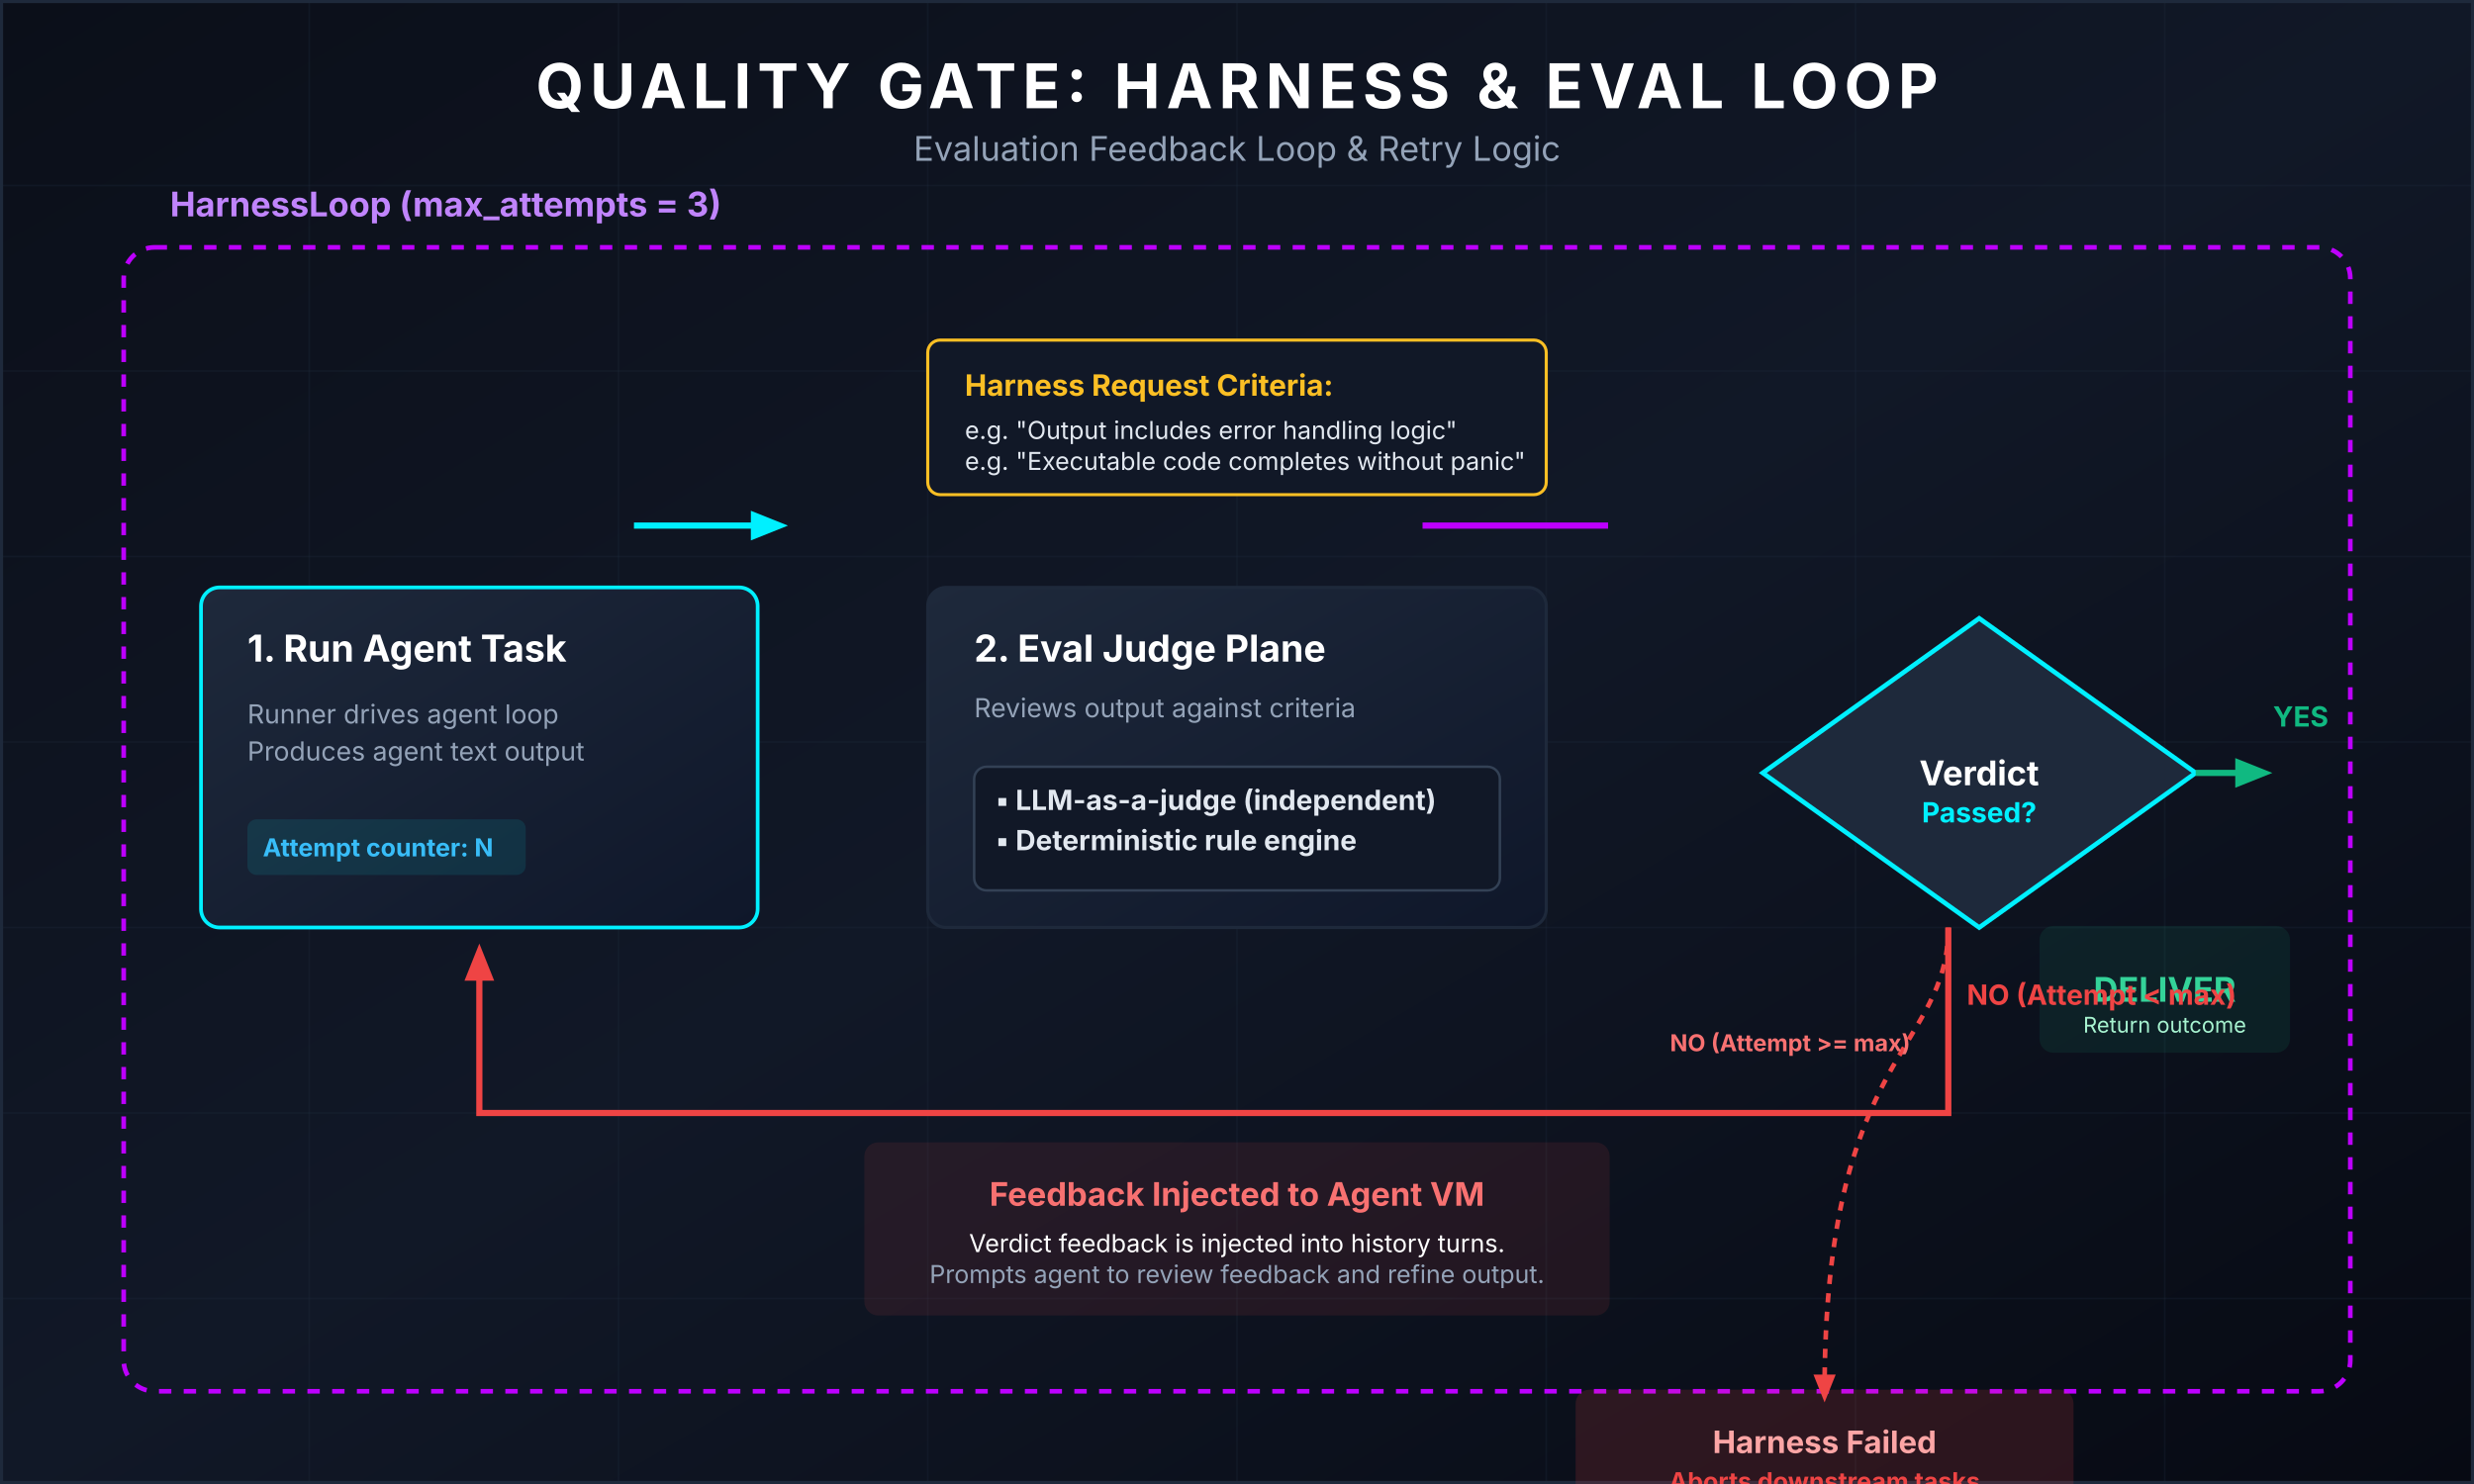
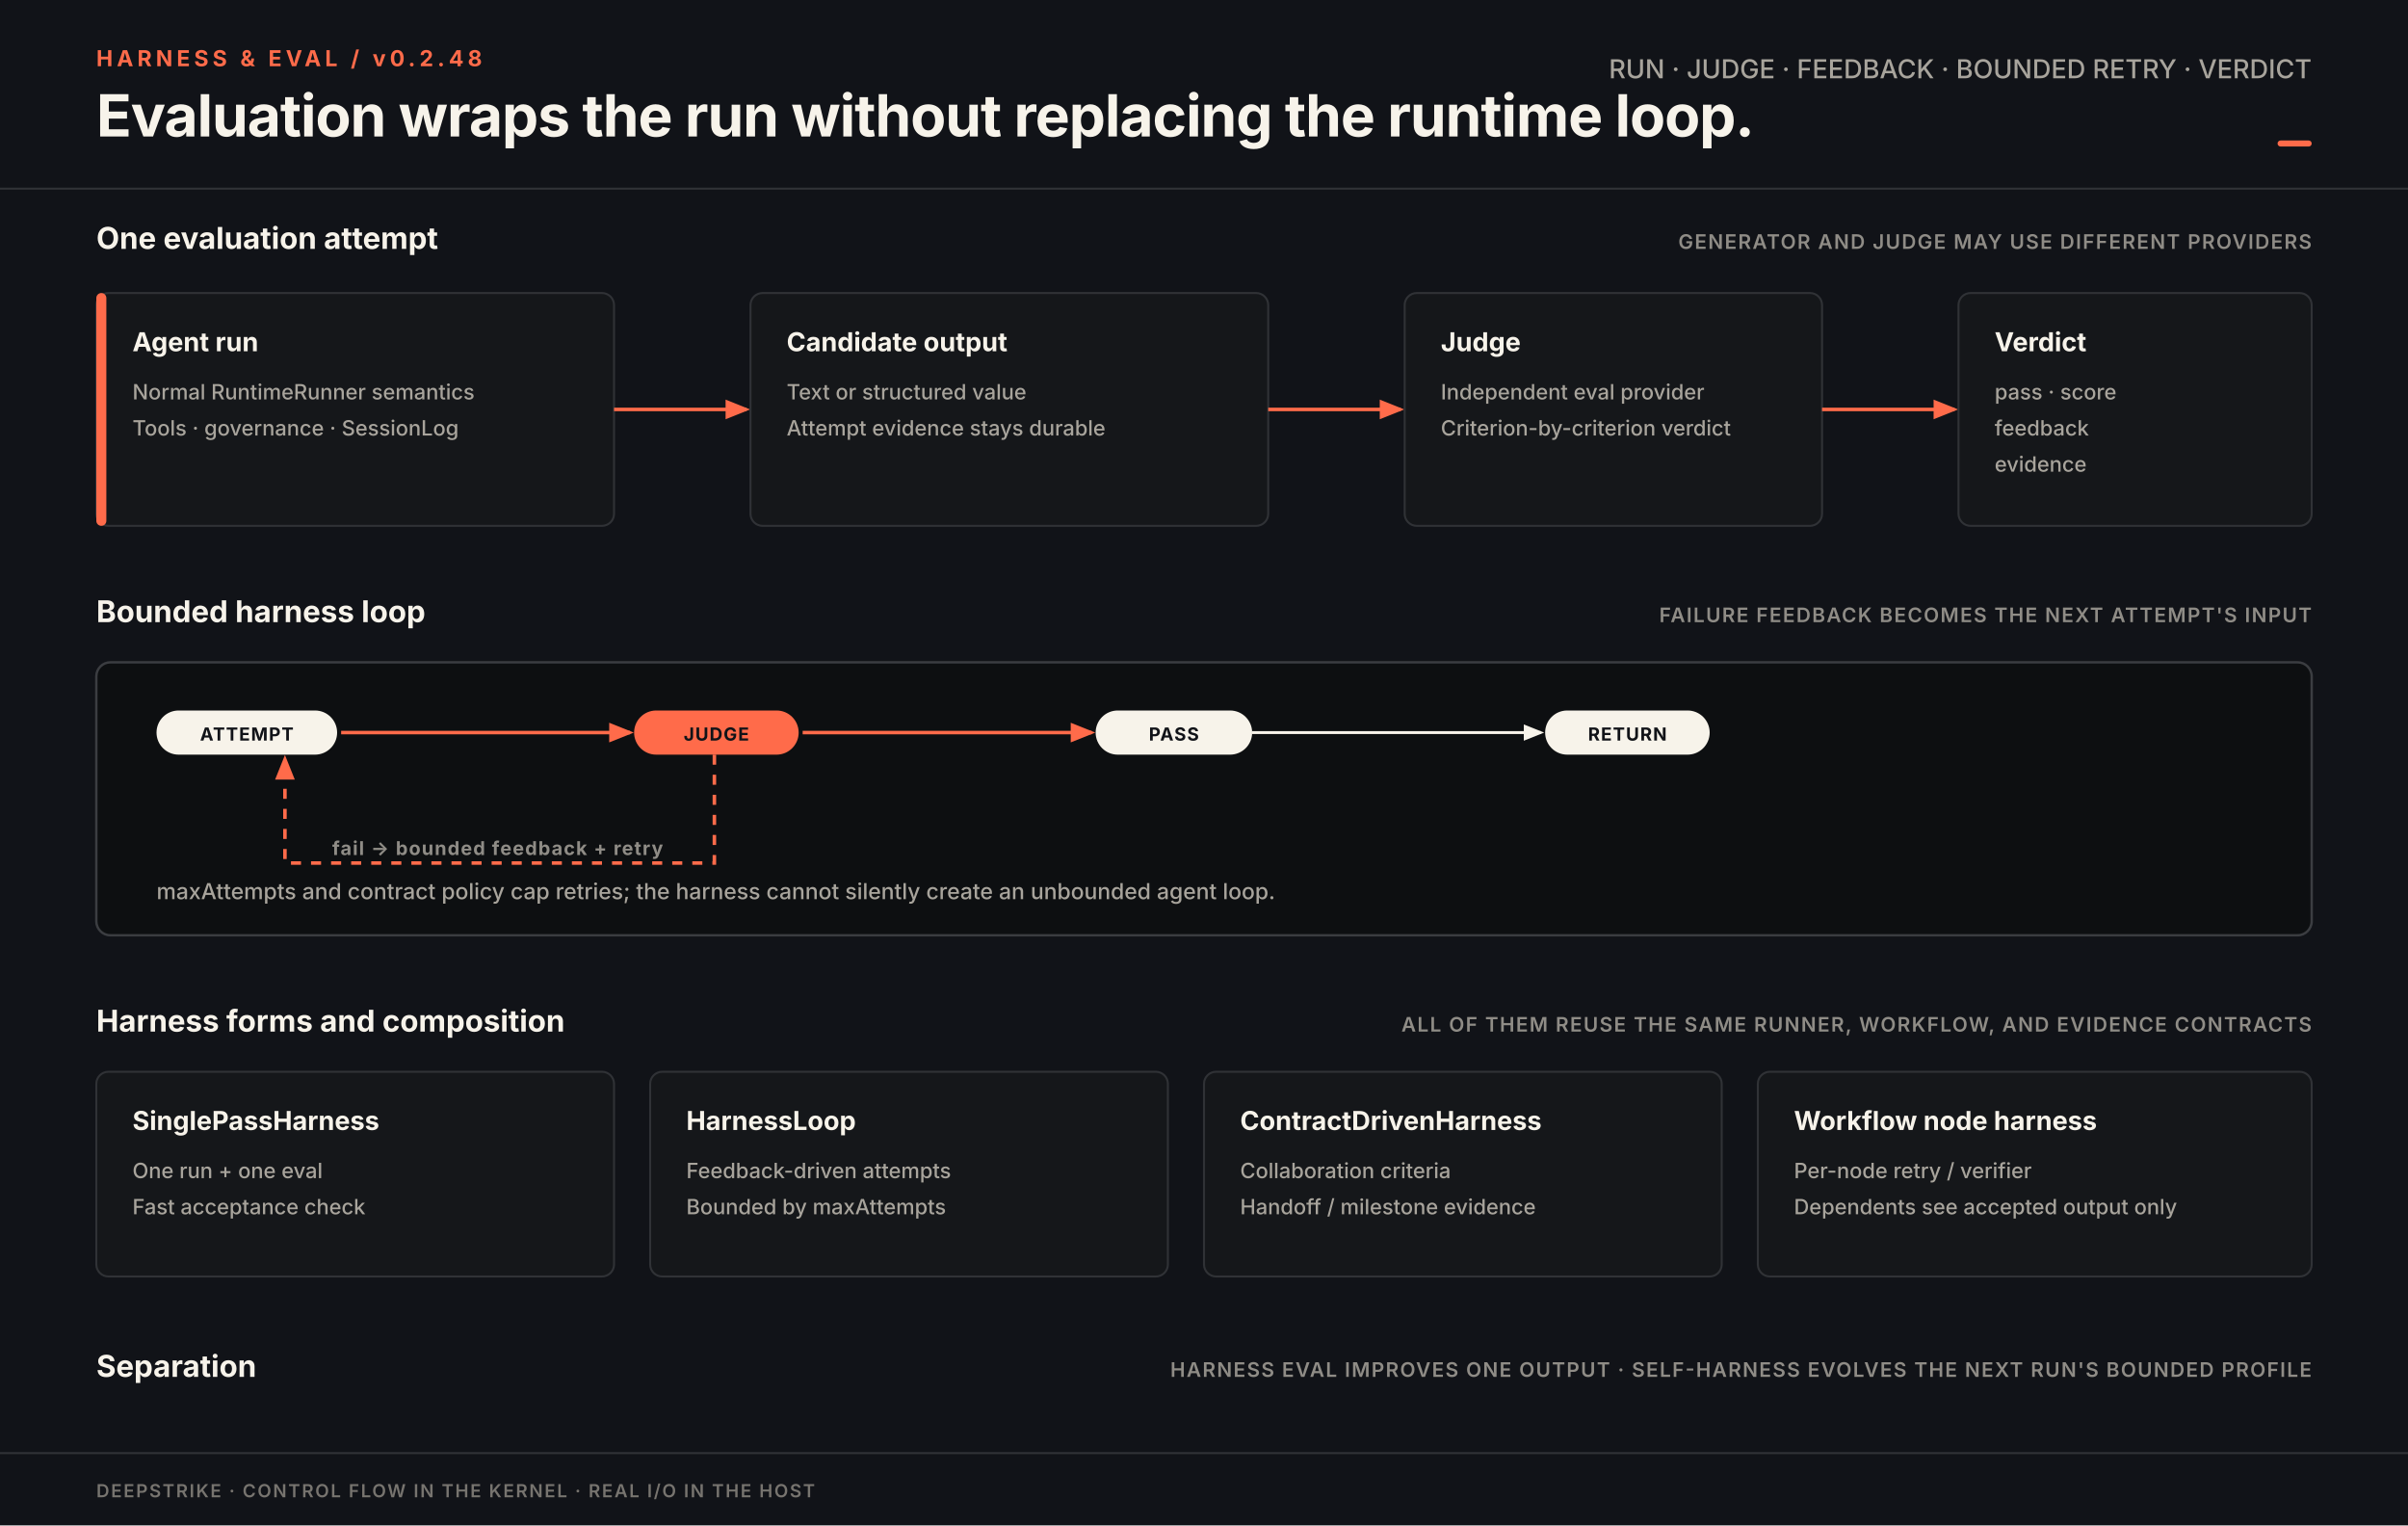
- <svg xmlns="http://www.w3.org/2000/svg" viewBox="0 0 800 480" width="100%" height="100%" style="background-color: #0b0f19; font-family: system-ui, -apple-system, sans-serif;">
+ <svg xmlns="http://www.w3.org/2000/svg" viewBox="0 0 1200 760" role="img" aria-labelledby="title desc">
  <defs>
-     <linearGradient id="bgGrad" x1="0%" y1="0%" x2="100%" y2="100%">
-       <stop offset="0%" stop-color="#0b0f19" />
-       <stop offset="50%" stop-color="#111827" />
-       <stop offset="100%" stop-color="#070a13" />
-     </linearGradient>
-     <linearGradient id="boxGrad" x1="0%" y1="0%" x2="100%" y2="100%">
-       <stop offset="0%" stop-color="#1e293b" />
-       <stop offset="100%" stop-color="#0f172a" />
-     </linearGradient>
-     <marker id="arrow" viewBox="0 0 10 10" refX="6" refY="5" markerWidth="6" markerHeight="6" orient="auto-start-reverse">
-       <path d="M 0 1 L 10 5 L 0 9 z" fill="#00f0ff" />
+     <marker id="arrow-ivory" viewBox="0 0 10 10" refX="8.5" refY="5" markerWidth="7" markerHeight="7" orient="auto">
+       <path d="M0 1 10 5 0 9Z" fill="#F7F3EA" />
    </marker>
-     <marker id="arrowRed" viewBox="0 0 10 10" refX="6" refY="5" markerWidth="6" markerHeight="6" orient="auto-start-reverse">
-       <path d="M 0 1 L 10 5 L 0 9 z" fill="#ef4444" />
+     <marker id="arrow-coral" viewBox="0 0 10 10" refX="8.5" refY="5" markerWidth="7" markerHeight="7" orient="auto">
+       <path d="M0 1 10 5 0 9Z" fill="#FF6B4A" />
    </marker>
-     <marker id="arrowGreen" viewBox="0 0 10 10" refX="6" refY="5" markerWidth="6" markerHeight="6" orient="auto-start-reverse">
-       <path d="M 0 1 L 10 5 L 0 9 z" fill="#10b981" />
-     </marker>
+     <style>
+       text { font-family: Inter, ui-sans-serif, system-ui, -apple-system, "Segoe UI", "Noto Sans CJK SC", sans-serif; }
+       .eyebrow { fill:#FF6B4A; font-size:11px; font-weight:700; letter-spacing:2px; }
+       .title { fill:#F7F3EA; font-size:29px; font-weight:700; letter-spacing:-.45px; }
+       .subtitle { fill:#A8A49C; font-size:13px; font-weight:450; }
+       .section-title { fill:#F7F3EA; font-size:15px; font-weight:700; }
+       .section-note { fill:#8F8C86; font-size:10px; font-weight:600; letter-spacing:.65px; }
+       .card-title { fill:#F7F3EA; font-size:13px; font-weight:650; }
+       .card-text { fill:#A8A49C; font-size:10.5px; font-weight:450; }
+       .body { fill:#A8A49C; font-size:11px; font-weight:450; }
+       .label { fill:#F7F3EA; font-size:11px; font-weight:650; }
+       .micro { fill:#8F8C86; font-size:9.5px; font-weight:650; letter-spacing:.55px; }
+       .pill-text { fill:#111318; font-size:9px; font-weight:750; letter-spacing:.5px; }
+       .footer { fill:#77746F; font-size:9px; font-weight:600; letter-spacing:.8px; }
+       .panel { fill:#15171A; stroke:#303236; stroke-width:1; }
+       .panel-strong { fill:#191A1D; stroke:#F7F3EA; stroke-width:1.15; }
+       .kernel { fill:#0D0F11; stroke:#3B3D41; stroke-width:1.2; }
+       .soft { fill:#121316; stroke:#26282C; stroke-width:1; }
+       .accent-fill { fill:#FF6B4A; }
+       .pill.coral { fill:#FF6B4A; }
+       .pill.ivory { fill:#F7F3EA; }
+       .pill.muted { fill:#8F8C86; }
+       .rule { fill:none; stroke:#303236; stroke-width:1; }
+       .rule-coral { fill:none; stroke:#FF6B4A; stroke-width:1.2; }
+       .flow { fill:none; stroke:#F7F3EA; stroke-width:1.45; marker-end:url(#arrow-ivory); }
+       .flow-coral { stroke:#FF6B4A; stroke-width:1.75; marker-end:url(#arrow-coral); }
+       .flow-dash { stroke-dasharray:5 5; }
+     </style>
  </defs>
-   <rect width="800" height="480" fill="url(#bgGrad)" />
-   <rect width="800" height="480" fill="none" stroke="#1e293b" stroke-width="2" />
-   <path d="M 0 60 L 800 60 M 0 120 L 800 120 M 0 180 L 800 180 M 0 240 L 800 240 M 0 300 L 800 300 M 0 360 L 800 360 M 0 420 L 800 420" stroke="#1e293b" stroke-width="0.5" opacity="0.3" />
-   <path d="M 100 0 L 100 480 M 200 0 L 200 480 M 300 0 L 300 480 M 400 0 L 400 480 M 500 0 L 500 480 M 600 0 L 600 480 M 700 0 L 700 480" stroke="#1e293b" stroke-width="0.5" opacity="0.3" />
-   <text x="400" y="35" text-anchor="middle" fill="#ffffff" font-size="20" font-weight="700" letter-spacing="2">QUALITY GATE: HARNESS &amp; EVAL LOOP</text>
-   <text x="400" y="52" text-anchor="middle" fill="#94a3b8" font-size="11">Evaluation Feedback Loop &amp; Retry Logic</text>
-   <g transform="translate(40, 80)">
-     <rect width="720" height="370" rx="10" fill="none" stroke="#bd00ff" stroke-width="1.5" stroke-dasharray="4 4" />
-     <text x="15" y="-10" fill="#c084fc" font-size="11" font-weight="bold">HarnessLoop (max_attempts = 3)</text>
-     <g transform="translate(25, 110)">
-       <rect width="180" height="110" rx="6" fill="url(#boxGrad)" stroke="#00f0ff" stroke-width="1.2" />
-       <text x="15" y="24" fill="#ffffff" font-size="12" font-weight="bold">1. Run Agent Task</text>
-       <text x="15" y="44" fill="#94a3b8" font-size="8.5">Runner drives agent loop</text>
-       <text x="15" y="56" fill="#94a3b8" font-size="8.5">Produces agent text output</text>
-       <rect x="15" y="75" width="90" height="18" rx="3" fill="#00f0ff" opacity="0.1" />
-       <text x="20" y="87" fill="#38bdf8" font-size="8" font-weight="bold">Attempt counter: N</text>
-     </g>
-     <g transform="translate(260, 110)">
-       <rect width="200" height="110" rx="6" fill="url(#boxGrad)" stroke="#1e293b" stroke-width="1" />
-       <text x="15" y="24" fill="#ffffff" font-size="12" font-weight="bold">2. Eval Judge Plane</text>
-       <text x="15" y="42" fill="#94a3b8" font-size="8.5">Reviews output against criteria</text>
-       <rect x="15" y="58" width="170" height="40" rx="4" fill="#111827" stroke="#334155" stroke-width="0.8" />
-       <text x="22" y="72" fill="#e2e8f0" font-size="9" font-weight="bold">▪ LLM-as-a-judge (independent)</text>
-       <text x="22" y="85" fill="#e2e8f0" font-size="9" font-weight="bold">▪ Deterministic rule engine</text>
-     </g>
-     <g transform="translate(520, 110)">
-       <polygon points="80,10 150,60 80,110 10,60" fill="#1e293b" stroke="#00f0ff" stroke-width="1.5" />
-       <text x="80" y="64" text-anchor="middle" fill="#ffffff" font-size="11" font-weight="bold">Verdict</text>
-       <text x="80" y="76" text-anchor="middle" fill="#00f0ff" font-size="9" font-weight="bold">Passed?</text>
-     </g>
-     <g transform="translate(260, 30)">
-       <rect width="200" height="50" rx="4" fill="#111827" stroke="#fbbf24" stroke-width="1" />
-       <text x="12" y="18" fill="#fbbf24" font-size="9.5" font-weight="bold">Harness Request Criteria:</text>
-       <text x="12" y="32" fill="#e2e8f0" font-size="8">e.g. "Output includes error handling logic"</text>
-       <text x="12" y="42" fill="#e2e8f0" font-size="8">e.g. "Executable code completes without panic"</text>
-     </g>
-     <path d="M 670,170 L 690,170" stroke="#10b981" stroke-width="2" marker-end="url(#arrowGreen)" />
-     <text x="695" y="155" fill="#10b981" font-size="9" font-weight="bold">YES</text>
-     <g transform="translate(620, 220)">
-       <rect width="80" height="40" rx="4" fill="#10b981" opacity="0.1" stroke="#10b981" />
-       <text x="40" y="24" text-anchor="middle" fill="#34d399" font-size="11" font-weight="bold">DELIVER</text>
-       <text x="40" y="34" text-anchor="middle" fill="#a7f3d0" font-size="7">Return outcome</text>
-     </g>
-     <path d="M 590,220 L 590,280 L 115,280 L 115,230" fill="none" stroke="#ef4444" stroke-width="2" marker-end="url(#arrowRed)" />
-     <text x="596" y="245" fill="#ef4444" font-size="9" font-weight="bold">NO (Attempt &lt; max)</text>
-     <g transform="translate(240, 290)">
-       <rect width="240" height="55" rx="4" fill="#ef4444" opacity="0.1" stroke="#ef4444" />
-       <text x="120" y="20" text-anchor="middle" fill="#f87171" font-size="10.5" font-weight="bold">Feedback Injected to Agent VM</text>
-       <text x="120" y="35" text-anchor="middle" fill="#ffffff" font-size="8">Verdict feedback is injected into history turns.</text>
-       <text x="120" y="45" text-anchor="middle" fill="#94a3b8" font-size="8">Prompts agent to review feedback and refine output.</text>
-     </g>
-     <path d="M 590,220 C 590,260 550,260 550,370" fill="none" stroke="#ef4444" stroke-dasharray="3 3" stroke-width="1.5" marker-end="url(#arrowRed)" />
-     <text x="500" y="260" fill="#f87171" font-size="7.5" font-weight="bold">NO (Attempt &gt;= max)</text>
-     <g transform="translate(470, 370)">
-       <rect width="160" height="40" rx="4" fill="#ef4444" opacity="0.15" stroke="#ef4444" />
-       <text x="80" y="20" text-anchor="middle" fill="#fca5a5" font-size="10" font-weight="bold">Harness Failed</text>
-       <text x="80" y="32" text-anchor="middle" fill="#ef4444" font-size="8" font-weight="bold">Aborts downstream tasks</text>
-     </g>
+   <rect width="1200" height="760" fill="#111318" />
+   <path d="M0 94H1200M0 724H1200" class="rule" />
+   <text x="48" y="33" class="eyebrow" text-anchor="start">HARNESS &amp; EVAL / v0.2.48</text>
+   <text x="48" y="68" class="title" text-anchor="start">Evaluation wraps the run without replacing the runtime loop.</text>
+   <text x="1152" y="39" class="subtitle" text-anchor="end">RUN · JUDGE · FEEDBACK · BOUNDED RETRY · VERDICT</text>
+   <rect x="1135" y="70" width="17" height="3" rx="1.5" class="accent-fill" />
+   <text x="48" y="124" class="section-title" text-anchor="start">One evaluation attempt</text>
+   <text x="1152" y="124" class="section-note" text-anchor="end">GENERATOR AND JUDGE MAY USE DIFFERENT PROVIDERS</text>
+   <g>
+     <rect x="48" y="146" width="258" height="116" rx="6" class="panel" />
+     <rect x="48" y="146" width="5" height="116" rx="2.5" class="accent-fill" />
+     <text x="66" y="175" class="card-title" text-anchor="start">Agent run</text>
+     <text x="66" y="199" class="card-text" text-anchor="start">Normal RuntimeRunner semantics</text>
+     <text x="66" y="217" class="card-text" text-anchor="start">Tools · governance · SessionLog</text>
  </g>
-   <path d="M 205,170 L 250,170" stroke="#00f0ff" stroke-width="2" marker-end="url(#arrow)" />
-   <path d="M 460,170 L 520,170" stroke="#bd00ff" stroke-width="2" marker-end="url(#arrowPurple)" />
+   <path d="M306 204H372" class="flow flow-coral" />
+   <g>
+     <rect x="374" y="146" width="258" height="116" rx="6" class="panel" />
+     <text x="392" y="175" class="card-title" text-anchor="start">Candidate output</text>
+     <text x="392" y="199" class="card-text" text-anchor="start">Text or structured value</text>
+     <text x="392" y="217" class="card-text" text-anchor="start">Attempt evidence stays durable</text>
+   </g>
+   <path d="M632 204H698" class="flow flow-coral" />
+   <g>
+     <rect x="700" y="146" width="208" height="116" rx="6" class="panel" />
+     <text x="718" y="175" class="card-title" text-anchor="start">Judge</text>
+     <text x="718" y="199" class="card-text" text-anchor="start">Independent eval provider</text>
+     <text x="718" y="217" class="card-text" text-anchor="start">Criterion-by-criterion verdict</text>
+   </g>
+   <path d="M908 204H974" class="flow flow-coral" />
+   <g>
+     <rect x="976" y="146" width="176" height="116" rx="6" class="panel" />
+     <text x="994" y="175" class="card-title" text-anchor="start">Verdict</text>
+     <text x="994" y="199" class="card-text" text-anchor="start">pass · score</text>
+     <text x="994" y="217" class="card-text" text-anchor="start">feedback</text>
+     <text x="994" y="235" class="card-text" text-anchor="start">evidence</text>
+   </g>
+   <text x="48" y="310" class="section-title" text-anchor="start">Bounded harness loop</text>
+   <text x="1152" y="310" class="section-note" text-anchor="end">FAILURE FEEDBACK BECOMES THE NEXT ATTEMPT'S INPUT</text>
+   <rect x="48" y="330" width="1104" height="136" rx="7" class="kernel" />
+   <rect x="78" y="354" width="90" height="22" rx="11" class="pill ivory" />
+   <text x="123" y="369" class="pill-text" text-anchor="middle">ATTEMPT</text>
+   <path d="M170 365H314" class="flow flow-coral" />
+   <rect x="316" y="354" width="82" height="22" rx="11" class="pill coral" />
+   <text x="357" y="369" class="pill-text" text-anchor="middle">JUDGE</text>
+   <path d="M400 365H544" class="flow flow-coral" />
+   <rect x="546" y="354" width="78" height="22" rx="11" class="pill ivory" />
+   <text x="585" y="369" class="pill-text" text-anchor="middle">PASS</text>
+   <path d="M624 365H768" class="flow" />
+   <rect x="770" y="354" width="82" height="22" rx="11" class="pill ivory" />
+   <text x="811" y="369" class="pill-text" text-anchor="middle">RETURN</text>
+   <path d="M356 376V430H142V378" class="flow flow-coral flow-dash" />
+   <text x="248" y="426" class="micro" text-anchor="middle">fail → bounded feedback + retry</text>
+   <text x="78" y="448" class="body" text-anchor="start">maxAttempts and contract policy cap retries; the harness cannot silently create an unbounded agent loop.</text>
+   <text x="48" y="514" class="section-title" text-anchor="start">Harness forms and composition</text>
+   <text x="1152" y="514" class="section-note" text-anchor="end">ALL OF THEM REUSE THE SAME RUNNER, WORKFLOW, AND EVIDENCE CONTRACTS</text>
+   <g>
+     <rect x="48" y="534" width="258" height="102" rx="6" class="panel" />
+     <text x="66" y="563" class="card-title" text-anchor="start">SinglePassHarness</text>
+     <text x="66" y="587" class="card-text" text-anchor="start">One run + one eval</text>
+     <text x="66" y="605" class="card-text" text-anchor="start">Fast acceptance check</text>
+   </g>
+   <g>
+     <rect x="324" y="534" width="258" height="102" rx="6" class="panel" />
+     <text x="342" y="563" class="card-title" text-anchor="start">HarnessLoop</text>
+     <text x="342" y="587" class="card-text" text-anchor="start">Feedback-driven attempts</text>
+     <text x="342" y="605" class="card-text" text-anchor="start">Bounded by maxAttempts</text>
+   </g>
+   <g>
+     <rect x="600" y="534" width="258" height="102" rx="6" class="panel" />
+     <text x="618" y="563" class="card-title" text-anchor="start">ContractDrivenHarness</text>
+     <text x="618" y="587" class="card-text" text-anchor="start">Collaboration criteria</text>
+     <text x="618" y="605" class="card-text" text-anchor="start">Handoff / milestone evidence</text>
+   </g>
+   <g>
+     <rect x="876" y="534" width="276" height="102" rx="6" class="panel" />
+     <text x="894" y="563" class="card-title" text-anchor="start">Workflow node harness</text>
+     <text x="894" y="587" class="card-text" text-anchor="start">Per-node retry / verifier</text>
+     <text x="894" y="605" class="card-text" text-anchor="start">Dependents see accepted output only</text>
+   </g>
+   <text x="48" y="686" class="section-title" text-anchor="start">Separation</text>
+   <text x="1152" y="686" class="section-note" text-anchor="end">HARNESS EVAL IMPROVES ONE OUTPUT · SELF-HARNESS EVOLVES THE NEXT RUN'S BOUNDED PROFILE</text>
+   <text x="48" y="746" class="footer" text-anchor="start">DEEPSTRIKE · CONTROL FLOW IN THE KERNEL · REAL I/O IN THE HOST</text>
</svg>
